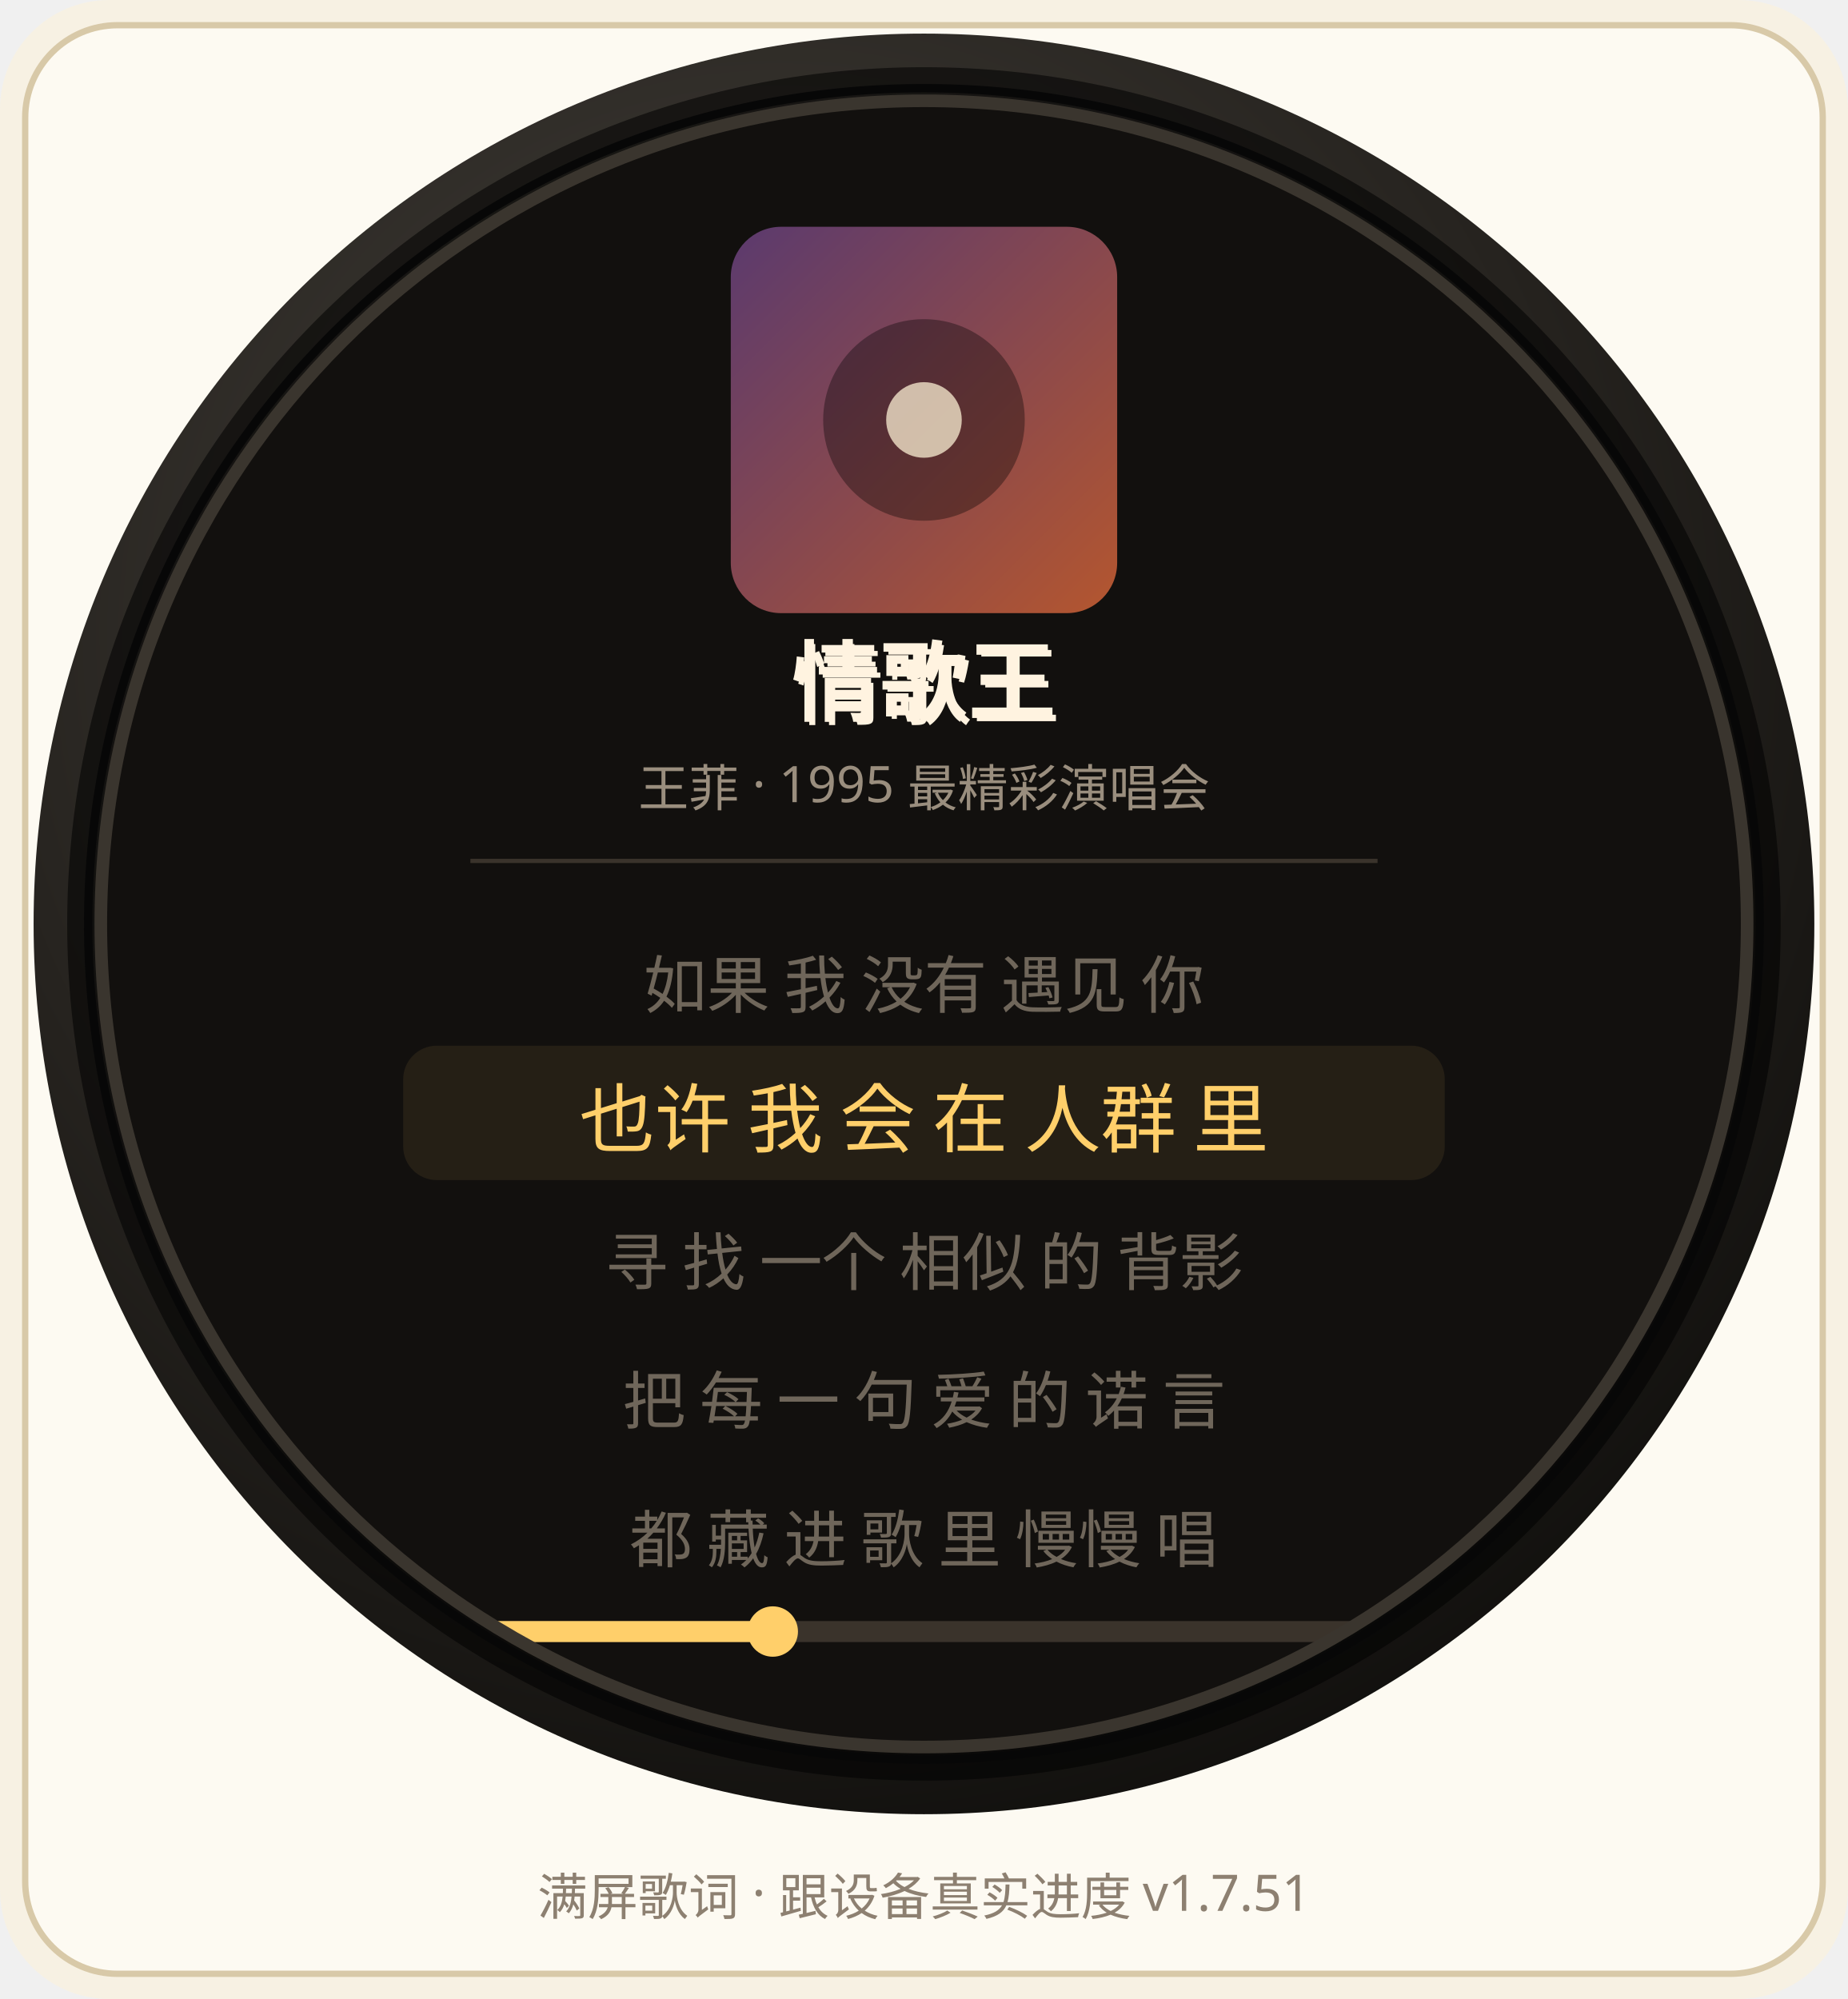
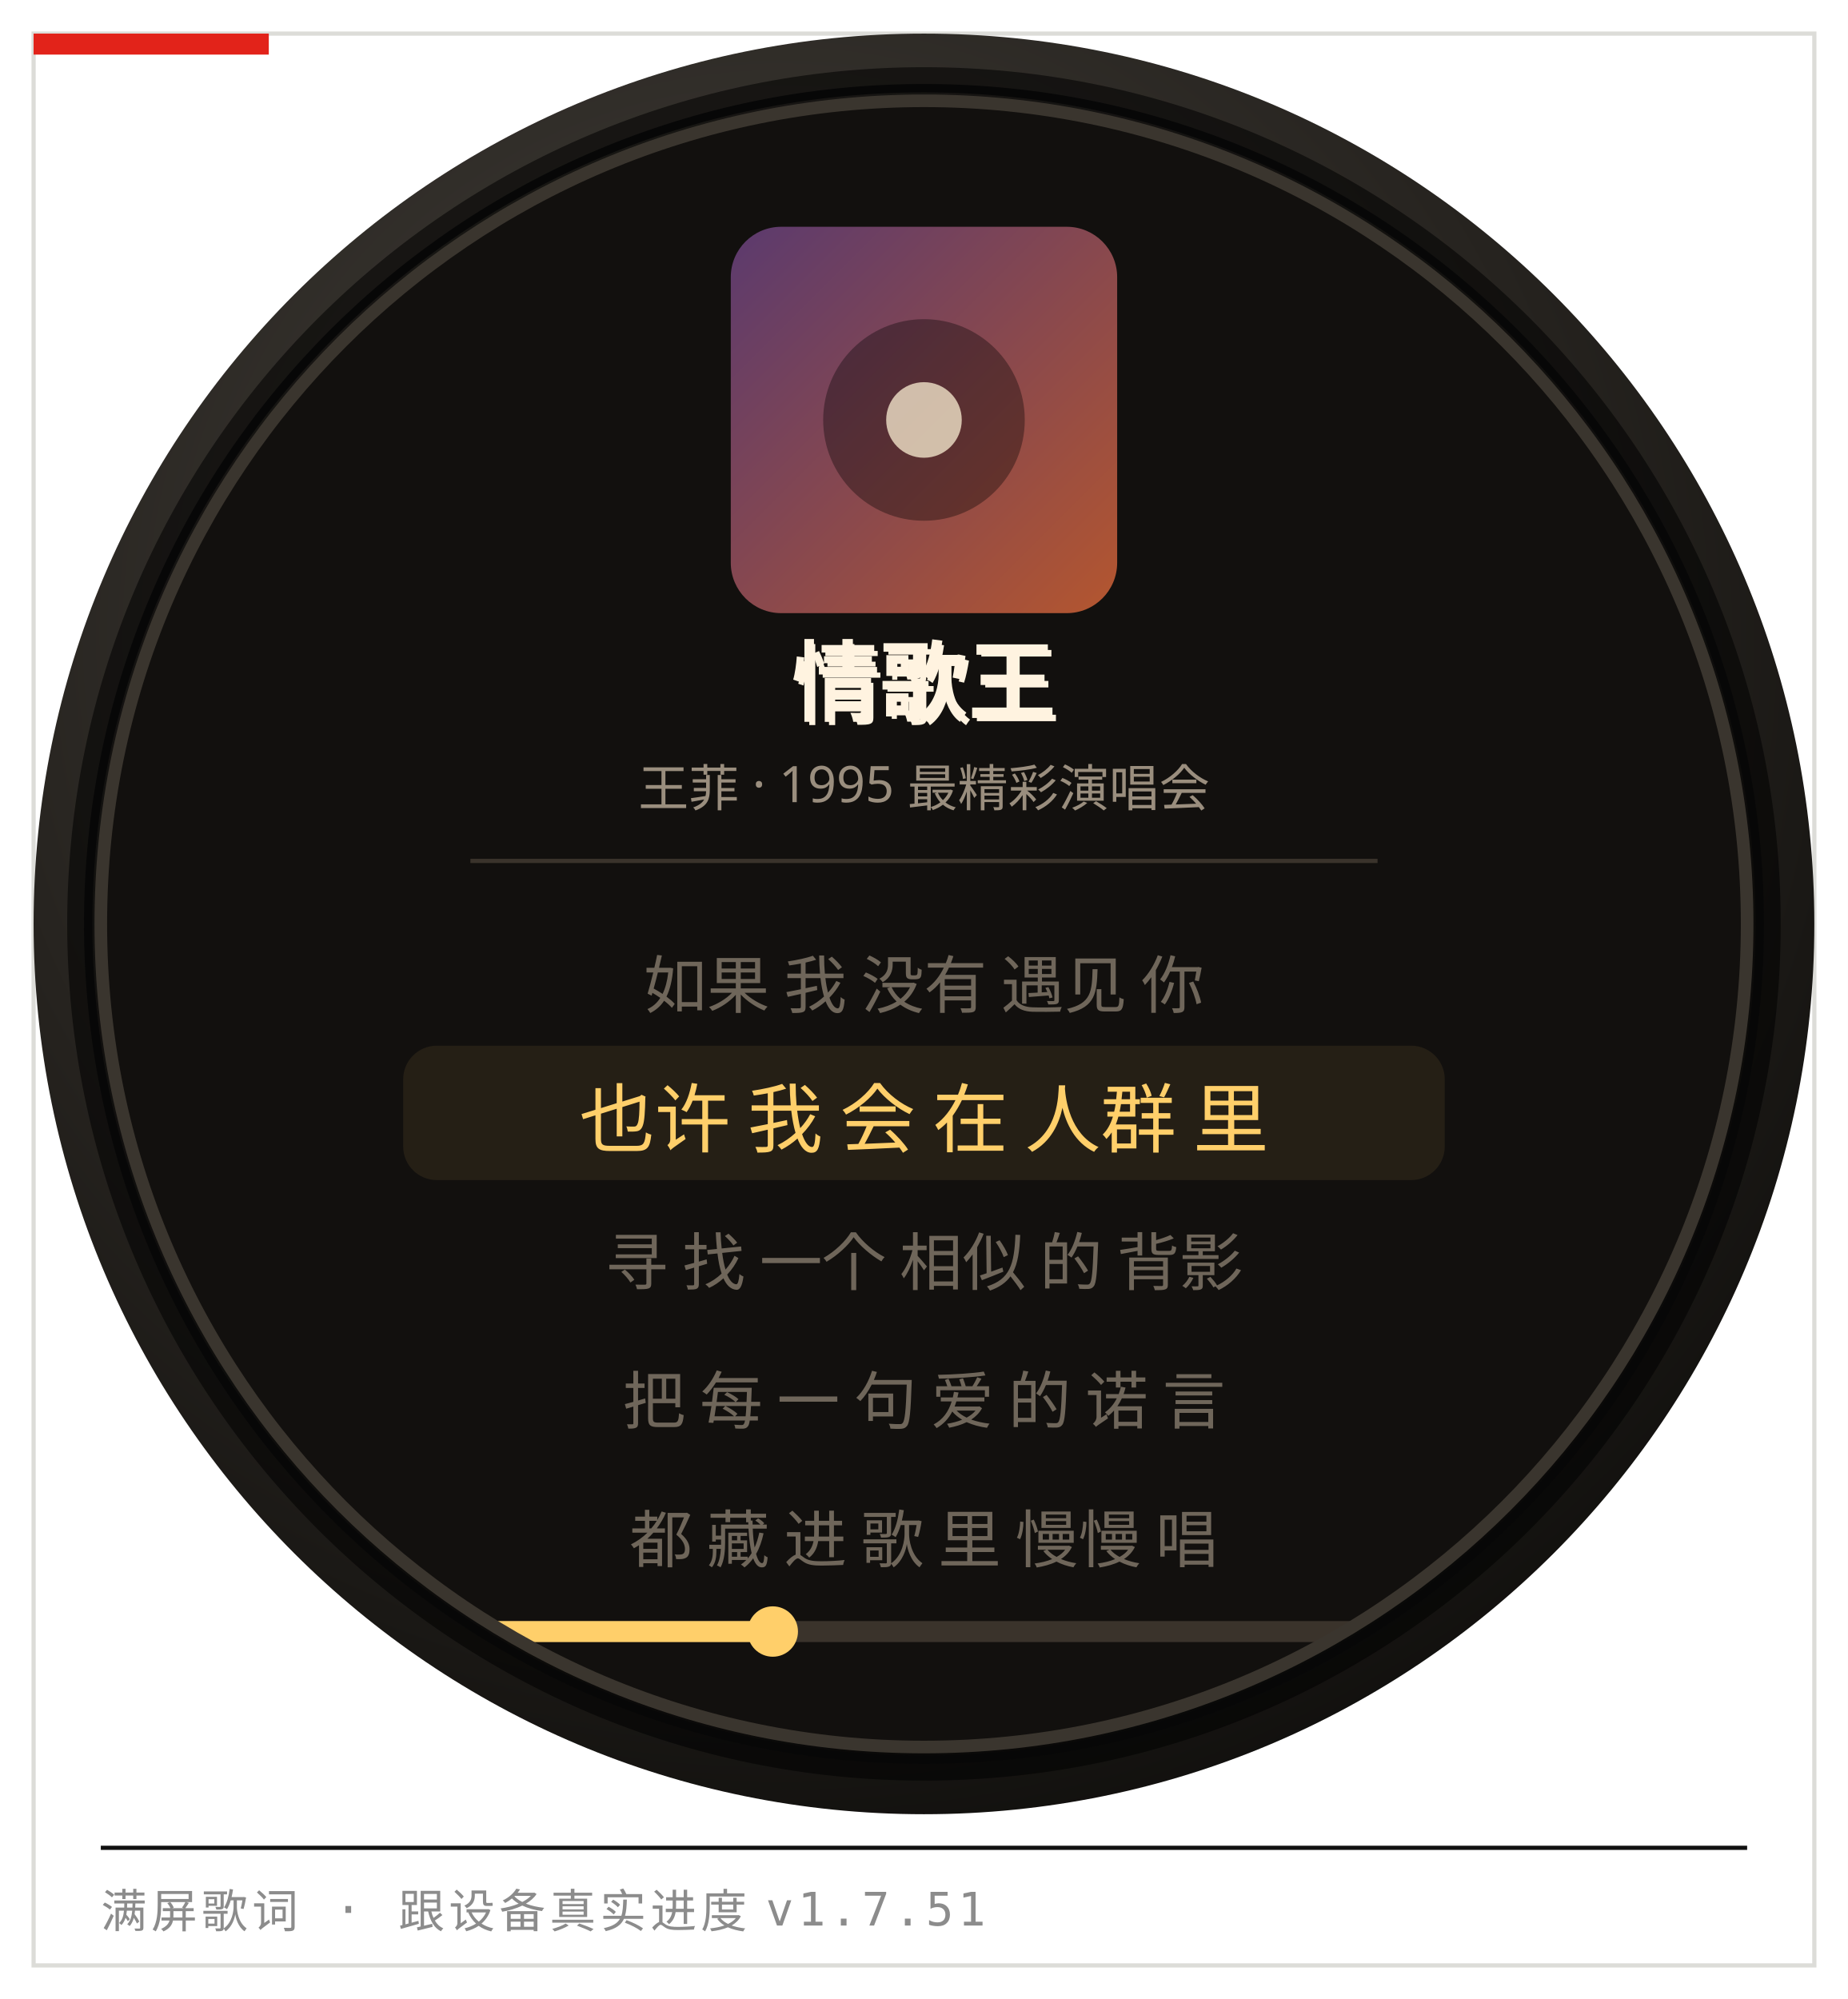
<svg xmlns="http://www.w3.org/2000/svg" viewBox="0 0 440 476" width="440" height="476" role="img" aria-label="满屏歌词 · 跟设备真实进度 v1.7.51">
  <defs>
    <radialGradient id="bezel" cx="42%" cy="34%" r="72%">
      <stop offset="0%" stop-color="#4a4640" />
      <stop offset="62%" stop-color="#26231f" />
      <stop offset="100%" stop-color="#0e0d0b" />
    </radialGradient>
    <clipPath id="scr">
      <circle cx="220" cy="220" r="196" />
    </clipPath>
  </defs>
-   <rect width="440" height="476" rx="26" fill="#f7f1e3" />
-   <rect x="6" y="6" width="428" height="464" rx="22" fill="#fdfaf2" stroke="#d8c9a8" stroke-width="1.5" />
+   <rect width="440" height="476" fill="#ffffff" />
+   <rect x="8" y="8" width="424" height="460" fill="none" stroke="#dcdcd8" stroke-width="1" />
+   <rect x="8" y="8" width="56" height="5" fill="#e2231a" />
  <circle cx="220" cy="220" r="212" fill="url(#bezel)" />
  <circle cx="220" cy="220" r="204" fill="#000" opacity=".55" />
  <circle cx="220" cy="220" r="199" fill="none" stroke="#070707" stroke-width="2" />
  <g clip-path="url(#scr)">
    <rect x="0" y="0" width="440" height="440" fill="#12100e" />
    <defs>
      <linearGradient id="cov" x1="0" y1="0" x2="1" y2="1">
        <stop offset="0" stop-color="#5b3a6e" />
        <stop offset="1" stop-color="#b4562f" />
      </linearGradient>
    </defs>
    <rect x="174" y="54" width="92" height="92" rx="12" fill="url(#cov)" />
    <circle cx="220" cy="100" r="24" fill="#000" opacity=".35" />
    <circle cx="220" cy="100" r="9" fill="#f0e2c8" opacity=".8" />
    <text x="221" y="171" text-anchor="middle" font-family="'Microsoft YaHei','PingFang SC',sans-serif" font-size="21" fill="#fff3e0">情歌王</text>
    <text x="220" y="170" text-anchor="middle" font-family="'Microsoft YaHei','PingFang SC',sans-serif" font-size="21" font-weight="bold" fill="#fff3e0">情歌王</text>
    <text x="220" y="192" text-anchor="middle" font-family="'Microsoft YaHei','PingFang SC',sans-serif" font-size="12" fill="#9a8e7e">王菲 · 1995 最精彩演唱会</text>
    <line x1="112" y1="205" x2="328" y2="205" stroke="#3a332b" stroke-width="1" />
    <text x="220" y="240" text-anchor="middle" font-family="'Microsoft YaHei','PingFang SC',sans-serif" font-size="15" fill="#6f665a">如果 我 没有 遇见 你</text>
    <rect x="96" y="249" width="248" height="32" rx="8" fill="#ffcf6a" opacity=".08" />
    <text x="220" y="273" text-anchor="middle" font-family="'Microsoft YaHei','PingFang SC',sans-serif" font-size="18" fill="#ffcf6a">也许 我 会 在 人群 里</text>
    <text x="220" y="306" text-anchor="middle" font-family="'Microsoft YaHei','PingFang SC',sans-serif" font-size="15" fill="#6f665a">寻 找 一个 相似 的 背影</text>
    <text x="220" y="339" text-anchor="middle" font-family="'Microsoft YaHei','PingFang SC',sans-serif" font-size="15" fill="#6f665a">把 每 一 句 爱 的 诺 言</text>
    <text x="220" y="372" text-anchor="middle" font-family="'Microsoft YaHei','PingFang SC',sans-serif" font-size="15" fill="#6f665a">都 藏 进 歌 里 慢慢 唱</text>
    <rect x="72" y="386" width="296" height="5" rx="2.5" fill="#3a332b" />
    <rect x="72" y="386" width="112" height="5" rx="2.5" fill="#ffcf6a" />
    <circle cx="184" cy="388.5" r="6" fill="#ffcf6a" />
    <text x="72" y="404" font-family="ui-monospace,Consolas,monospace" font-size="10" fill="#8d8071">02:14</text>
    <text x="368" y="404" text-anchor="end" font-family="ui-monospace,Consolas,monospace" font-size="10" fill="#8d8071">04:36</text>
  </g>
  <circle cx="220" cy="220" r="196" fill="none" stroke="#3a352e" stroke-width="3" />
-   <text x="220" y="456" text-anchor="middle" font-family="'Microsoft YaHei','PingFang SC',sans-serif" font-size="12" fill="#8d8071">满屏歌词 · 跟设备真实进度 v1.7.51</text>
+   <line x1="24" y1="440" x2="416" y2="440" stroke="#111111" stroke-width="1" />
+   <text x="24" y="459" text-anchor="start" font-family="ui-monospace,Consolas,monospace" font-size="11" letter-spacing="1" fill="#8c8c8c">满屏歌词 · 跟设备真实进度 v1.7.51</text>
</svg>
